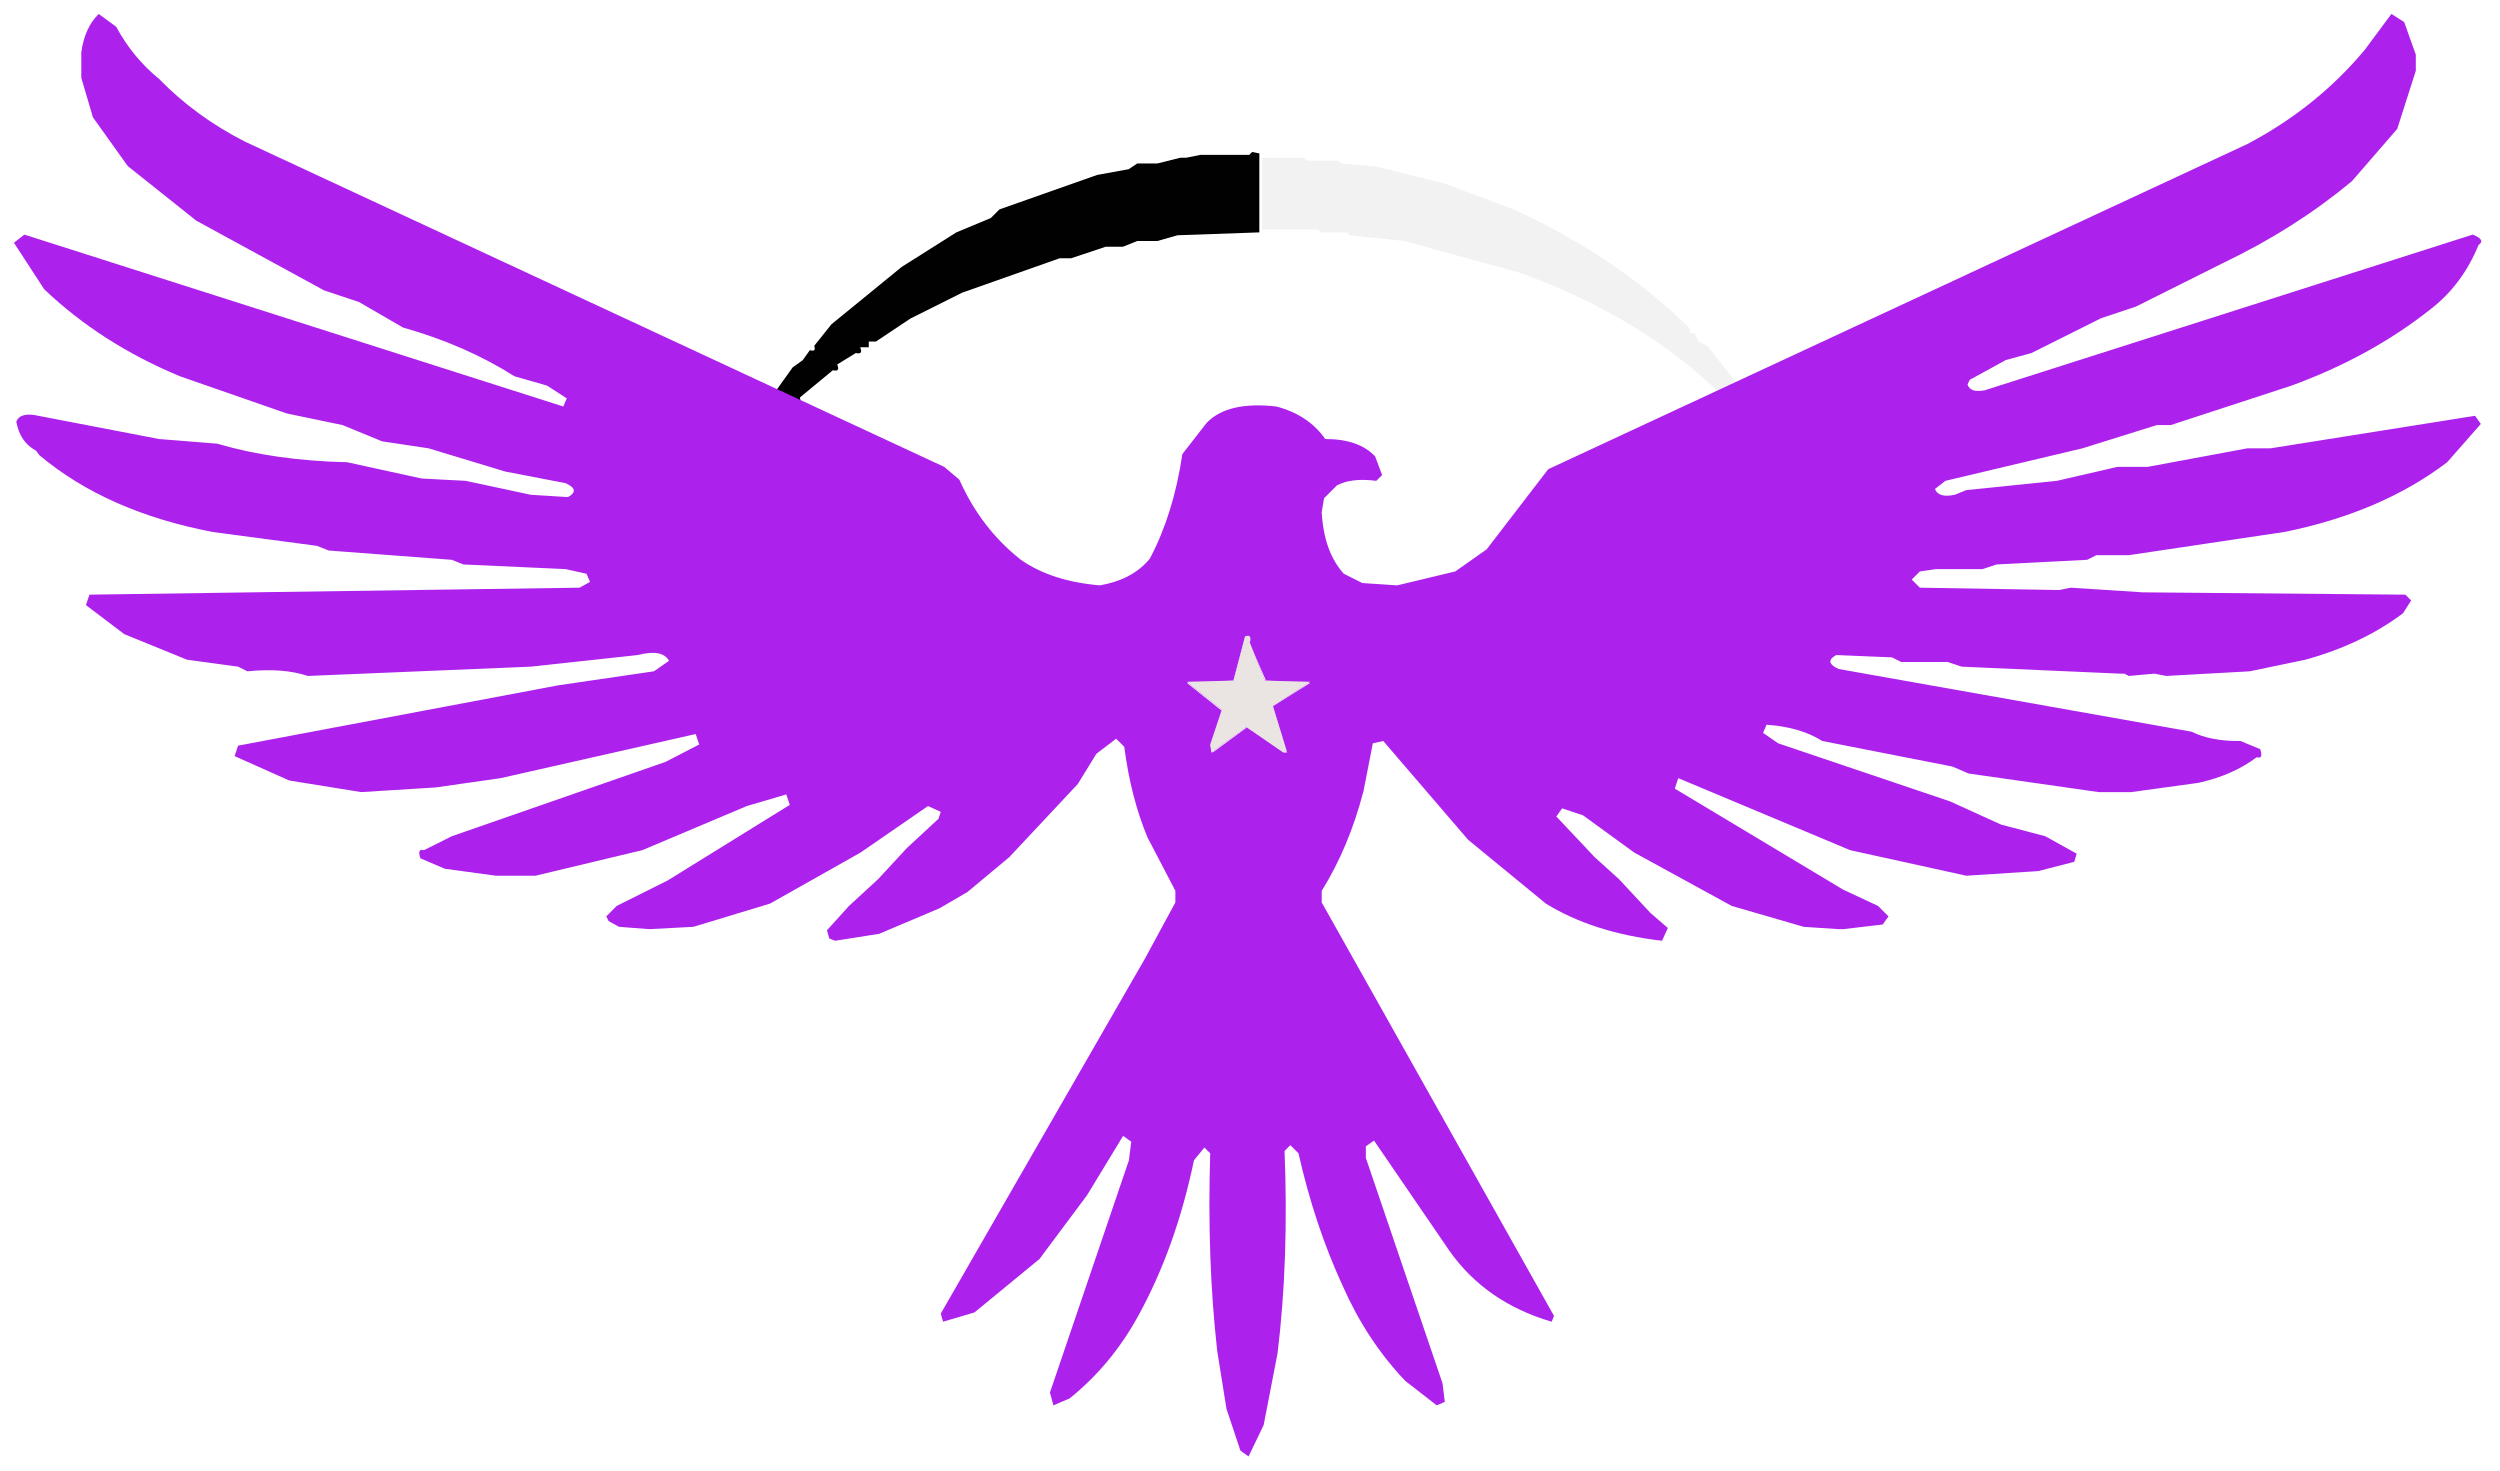
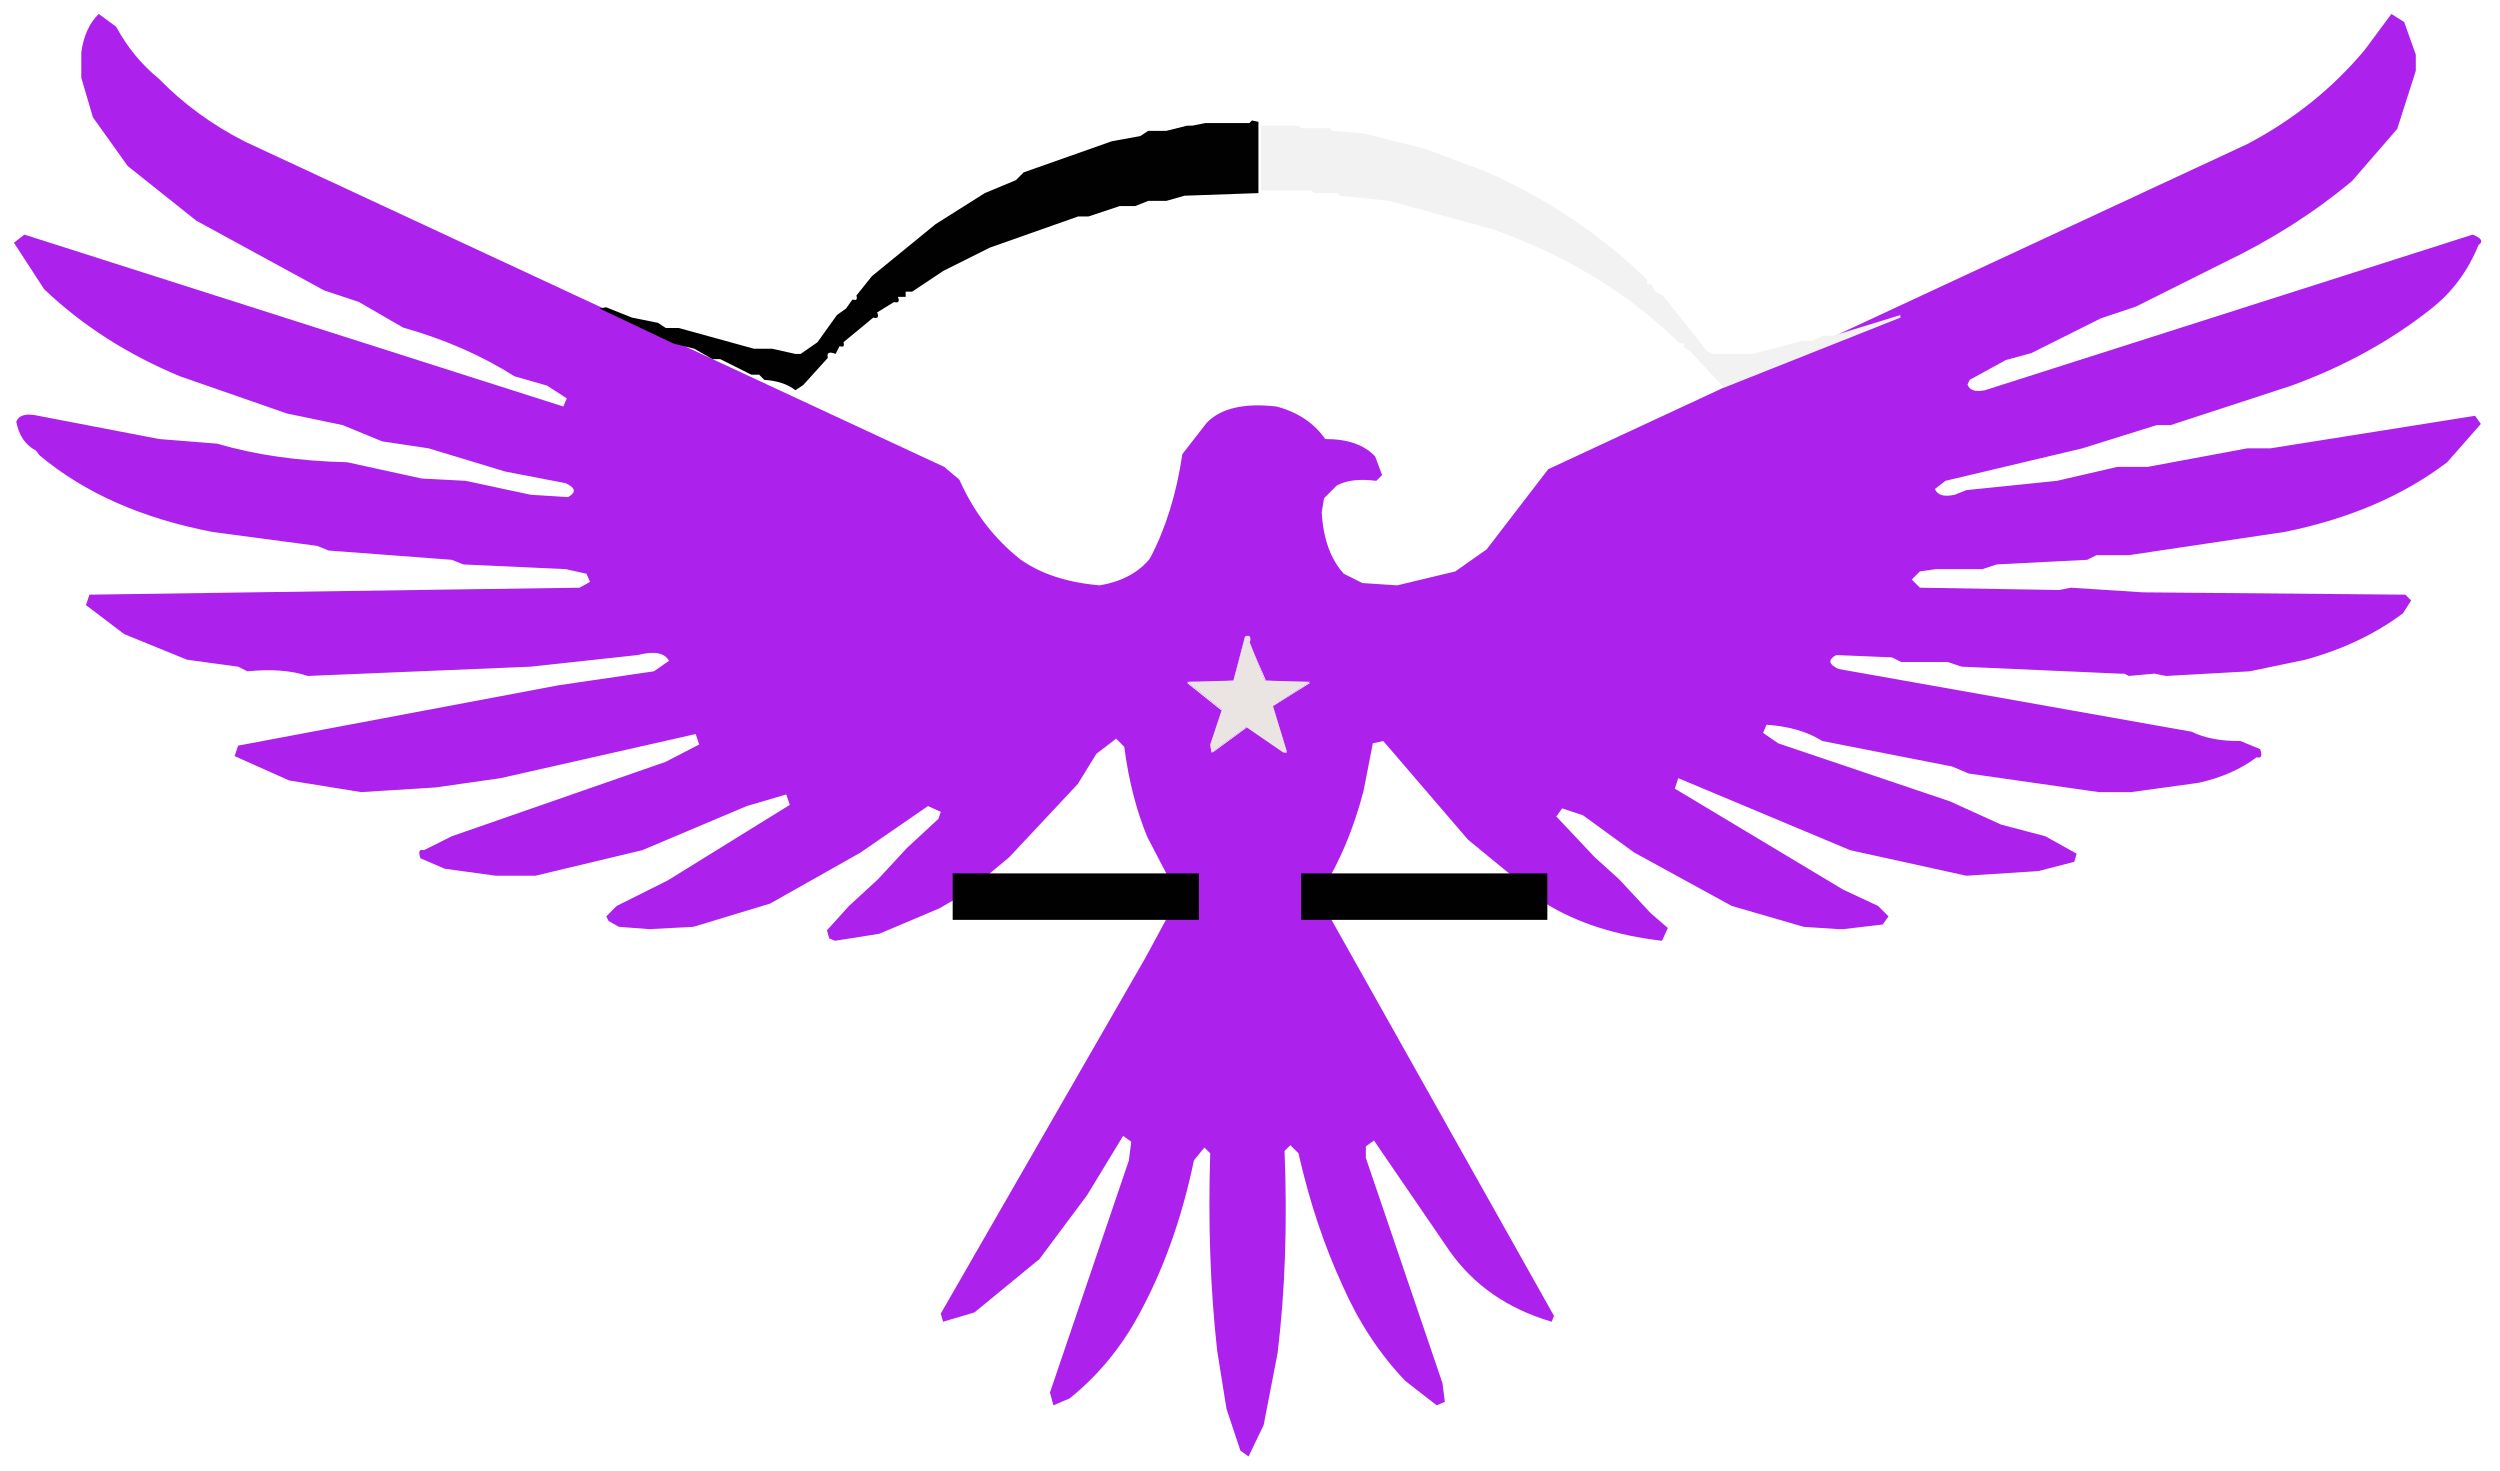
<svg xmlns="http://www.w3.org/2000/svg" viewBox="167 84 1076.25 633">
-   <g fill="#010101">
-     <path d="M 706.05 149.43 L 709.14 150.04 L 709.14 184.04 L 673.91 185.28 L 665.25 187.75 L 656.6 187.75 L 650.42 190.22 L 643 190.22 L 628.17 195.17 L 623.22 195.17 L 581.19 210 L 558.93 221.13 L 544.1 231.02 L 541.01 231.02 L 541.01 233.49 L 537.3 233.49 Q 538.7 236.79 535.44 235.97 L 527.41 240.91 Q 528.81 244.21 525.55 243.38 L 511.34 255.13 Q 512.26 257.91 509.48 256.98 L 507.63 260.69 Q 502.99 258.84 503.92 262.55 L 492.17 275.53 L 488.46 278 Q 482.93 273.65 473.63 273.05 L 471.16 270.58 L 467.45 270.58 L 452.61 263.16 L 448.9 263.16 L 440.25 258.22 L 430.36 255.75 L 395.13 239.06 L 398.22 238.44 L 410.58 243.38 L 422.94 245.86 L 426.65 248.33 L 432.83 248.33 L 468.68 258.22 L 477.34 258.22 L 488.46 260.69 L 490.94 260.69 L 498.97 255.13 L 508.25 242.15 L 512.57 239.06 L 515.66 234.73 Q 518.45 235.66 517.52 232.88 L 524.94 223.6 L 555.22 198.88 L 578.71 184.04 L 593.55 177.86 L 597.26 174.15 L 639.29 159.32 L 652.89 156.84 L 656.6 154.37 L 665.25 154.37 L 675.14 151.9 L 677.62 151.9 L 683.8 150.66 L 704.82 150.66 L 706.05 149.43 Z " />
-   </g>
-   <g fill="#F2F2F2">
-     <path d="M 710.38 151.9 L 728.31 151.9 L 729.54 153.13 L 743.14 153.13 L 744.38 154.37 L 759.21 155.61 L 788.88 163.02 L 818.55 174.15 Q 862.38 193.99 894.59 225.46 Q 893.66 228.24 896.44 227.31 L 898.3 231.02 L 902 232.88 L 923.02 259.46 L 926.11 260.69 L 944.66 260.69 L 968.15 254.51 L 973.09 254.51 L 978.04 252.04 L 982.98 252.04 L 1015.13 242.15 L 1015.13 243.38 L 931.06 276.76 L 914.99 259.46 L 911.89 257.6 Q 912.82 254.82 910.04 255.75 Q 873.89 220.19 821.03 201.35 L 771.58 187.75 L 748.09 185.28 L 746.85 184.04 L 735.72 184.04 L 734.49 182.81 L 710.38 182.81 L 710.38 151.9 Z " />
-   </g>
  <g fill="#AD21ED">
    <path d="M 209.5 90 L 217 95.5 Q 224.2 108.8 235.5 118 Q 251.3 134.2 272.5 145 L 573.5 285 L 580 290.5 Q 589.4 311.6 606.5 325 Q 619.75 334.25 640.5 336 Q 654.57 333.57 662 324.5 Q 672.21 305.21 676 279.5 L 686.5 266 Q 695.61 256.61 716.5 259 Q 730.33 262.67 737.5 273 Q 752.01 272.99 759 280.5 L 762 288.5 L 759.5 291 Q 748.63 289.62 742.5 293 L 737 298.5 L 736 304.5 Q 736.95 321.55 745.5 331 L 753.5 335 L 768.5 336 L 793.5 330 L 807 320.5 L 833.5 286 L 1134.5 146 Q 1164.29 130.29 1185 105.5 L 1196.5 90 L 1202 93.5 L 1207 107.5 L 1207 114.5 L 1199 139.5 L 1179.5 162 Q 1154.92 182.43 1124.5 197 L 1086.5 216 L 1071.5 221 L 1041.5 236 L 1030.5 239 L 1015 247.5 L 1014 249.5 Q 1015.25 253.25 1021.5 252 L 1231.5 185 Q 1237.25 187.25 1234 189.5 Q 1227.02 206.52 1213.5 217 Q 1187.57 237.57 1153.5 250 L 1101.5 267 L 1095.5 267 L 1063.5 277 L 1004.5 291 L 1000 294.5 Q 1001.5 298.5 1008.5 297 L 1013.5 295 L 1052.5 291 L 1078.5 285 L 1091.5 285 L 1134.5 277 L 1144.5 277 L 1232.5 263 L 1235 266.5 L 1220.5 283 Q 1192.1 304.6 1150.5 313 L 1083.5 323 L 1069.5 323 L 1065.5 325 L 1026.5 327 L 1020.5 329 L 1000.5 329 L 993.5 330 L 990 333.5 L 993.5 337 L 1053.5 338 L 1058.5 337 L 1089.5 339 L 1202.5 340 L 1205 342.5 L 1201.5 348 Q 1183.8 361.3 1159.5 368 L 1135.5 373 L 1099.5 375 L 1094.5 374 L 1083.5 375 L 1081.5 374 L 1079.5 374 L 1011.5 371 L 1005.5 369 L 985.5 369 L 981.5 367 L 957.5 366 Q 952 369 958.5 372 L 1110.5 399 Q 1118.84 403.16 1131.5 403 L 1140 406.5 Q 1141.5 410.88 1138.5 410 Q 1128.23 417.73 1113.5 421 L 1084.5 425 L 1070.5 425 L 1014.5 417 L 1007.5 414 L 951.5 403 Q 942.01 396.99 927.5 396 L 926 399.5 L 932.5 404 L 1006.5 429 L 1028.5 439 L 1047.5 444 L 1061 451.5 L 1060 455 L 1044.5 459 L 1013.5 461 L 963.5 450 L 889.5 419 L 888 423.5 L 960.5 467 L 975.5 474 L 980 478.5 L 977.5 482 L 960.5 484 L 958.5 484 L 943.5 483 L 912.5 474 L 870.5 451 L 848.5 435 L 839.5 432 L 837 435.5 L 853.5 453 L 864 462.5 L 877.5 477 L 885 483.5 L 882.5 489 Q 852.92 485.58 832.5 473 L 799 445.5 L 762.5 403 L 758 404 L 754 424.5 Q 747.71 448.71 736 467.5 L 736 472.5 L 836 650.5 L 835 653 Q 806.63 644.69 791 622.5 L 758.5 575 L 755 577.5 L 755 582.5 L 788 679.5 L 789 687.5 L 785.5 689 L 772 678.5 Q 755.4 661.1 745 637.5 Q 733 611.5 726 580.5 L 722.5 577 L 720 579.5 Q 721.87 626.38 717 666.5 L 711 697.5 L 704.5 711 L 701 708.5 L 695 690.5 L 691 665.5 Q 686.57 625.93 688 580.5 L 685.5 578 L 681 583.5 Q 673.16 621.16 657 650.5 Q 645.5 671.5 627.5 686 L 620.5 689 L 619 683.5 L 653 583.5 L 654 575.5 L 650.5 573 L 635 598.5 L 614.5 626 L 586.5 649 L 573 653 L 572 649.5 L 660 496.5 L 673 472.5 L 673 467.5 L 661 444.5 Q 653.8 427.21 651 405.5 L 647.5 402 L 639 408.5 L 631 421.5 L 601.5 453 L 583.5 468 L 571.5 475 L 545.5 486 L 526.5 489 L 524 488 L 523 484.5 L 532.5 474 L 545 462.5 L 557.5 449 L 571 436.5 L 572 433.5 L 566.5 431 L 537.5 451 L 498.5 473 L 465.5 483 L 446.5 484 L 433.5 483 L 429 480.5 L 428 478.5 L 432.5 474 L 454.5 463 L 507 430.5 L 505.5 426 L 488.5 431 L 443.5 450 L 397.5 461 L 380.5 461 L 358.5 458 L 348 453.5 Q 346.5 449.12 349.5 450 L 361.5 444 L 453.5 412 L 468 404.5 L 466.5 400 L 382.5 419 L 354.5 423 L 322.5 425 L 291.5 420 L 268 409.5 L 269.5 405 L 407.5 379 L 448.5 373 L 455 368.5 Q 452.25 363.25 441.5 366 L 395.5 371 L 299.5 375 Q 289.05 371.45 273.5 373 L 269.5 371 L 247.5 368 L 220.5 357 L 204 344.5 L 205.5 340 L 416.5 337 L 421 334.5 L 419.5 331 L 410.5 329 L 366.5 327 L 361.5 325 L 308.5 321 L 303.5 319 L 258.5 313 Q 212.98 304.29 184 280 L 182.5 278 Q 175.63 274.38 174 265.5 Q 175.75 261.25 183.5 263 L 235.5 273 L 260.5 275 Q 285.22 282.28 316.5 283 L 348.5 290 L 367.5 291 L 395.5 297 L 411.5 298 Q 417 295 410.5 292 L 384.5 287 L 351.5 277 L 331.5 274 L 314.5 267 L 290.5 262 L 244.5 246 Q 210.59 231.91 186 208.5 L 173 188.5 L 177.5 185 L 409.5 259 L 411 255.5 L 402.5 250 L 388.5 246 Q 367.4 232.6 340.5 225 L 321.5 214 L 306.5 209 L 251.5 179 L 222 155.5 L 207 134.5 L 202 117.5 L 202 106.5 Q 203.44 95.94 209.5 90 Z M 703 358 L 698 377 L 678 378 L 693 390 L 688 405 L 689 408 L 704 397 L 720 408 L 721 408 L 715 388 L 731 378 L 712 377 L 705 361 Q 706 357 703 358 Z " />
    <path d="M 703 358 Q 706 356.75 705 360.5 L 711.5 377 L 731 377.5 L 715 388 L 721 407.5 L 719.5 408 L 703.5 397 L 688.5 408 L 688 404.5 L 693 389.5 L 678 377.5 L 698 377 L 703 358 Z " />
  </g>
  <g fill="#EAE5E3">
    <path d="M 703 358 Q 706 356.75 705 360.5 L 711.5 377 L 731 377.5 L 715 388 L 721 407.5 L 719.5 408 L 703.5 397 L 688.5 408 L 688 404.5 L 693 389.5 L 678 377.5 L 698 377 L 703 358 Z " />
  </g>
+   <g fill="#010101">
+     <path d="M 705.96 135.87 L 708.75 136.43 L 708.75 167.13 L 676.93 168.25 L 669.11 170.48 L 661.3 170.48 L 655.71 172.72 L 649.01 172.72 L 635.61 177.18 L 631.15 177.18 L 593.18 190.58 L 573.08 200.63 L 559.68 209.57 L 556.89 209.57 L 556.89 211.8 L 553.54 211.8 Q 554.8 214.78 551.86 214.03 L 544.61 218.5 Q 545.87 221.48 542.93 220.73 L 530.09 231.34 Q 530.93 233.85 528.42 233.02 L 526.74 236.37 Q 522.55 234.69 523.39 238.04 L 512.78 249.77 L 509.43 252 Q 504.43 248.07 496.03 247.53 L 493.8 245.3 L 490.45 245.3 L 477.05 238.6 L 473.7 238.6 L 465.88 234.13 L 456.95 231.9 L 425.12 216.83 L 427.92 216.27 L 439.08 220.73 L 450.25 222.97 L 453.6 225.2 L 459.18 225.2 L 491.57 234.13 L 499.38 234.13 L 509.43 236.37 L 511.67 236.37 L 518.92 231.34 L 527.3 219.62 L 531.21 216.83 L 534 212.92 Q 536.51 213.75 535.67 211.24 L 542.37 202.87 L 569.73 180.53 L 590.95 167.13 L 604.35 161.55 L 607.7 158.2 L 645.66 144.8 L 657.95 142.57 L 661.3 140.33 L 669.11 140.33 L 678.05 138.1 L 680.28 138.1 L 685.86 136.99 L 704.85 136.99 L 705.96 135.87 Z " />
+   </g>
+   <g fill="#F2F2F2">
+     <path d="M 709.87 138.1 L 726.06 138.1 L 727.18 139.22 L 739.46 139.22 L 740.58 140.33 L 753.98 141.45 L 780.78 148.15 L 807.58 158.2 Q 847.16 176.12 876.25 204.54 Q 875.41 207.05 877.93 206.22 L 879.6 209.57 L 882.95 211.24 L 901.93 235.25 L 904.73 236.37 L 921.48 236.37 L 942.69 230.78 L 947.16 230.78 L 951.63 228.55 L 956.09 228.55 L 985.12 219.62 L 985.12 220.73 L 909.19 250.88 L 894.68 235.25 L 891.88 233.58 Q 892.72 231.06 890.21 231.9 Q 857.56 199.79 809.81 182.77 L 765.14 170.48 L 743.93 168.25 L 742.81 167.13 L 732.76 167.13 L 731.65 166.02 L 709.87 166.02 L 709.87 138.1 Z " />
+   </g>
+   <g fill="#010101">
+     <path d="M 727.13 460 L 833.13 460 L 833.13 480 L 727.13 480 Z" />
+     <path d="M 577.13 460 L 683.13 460 L 683.13 480 L 577.13 480 Z" />
+   </g>
</svg>
